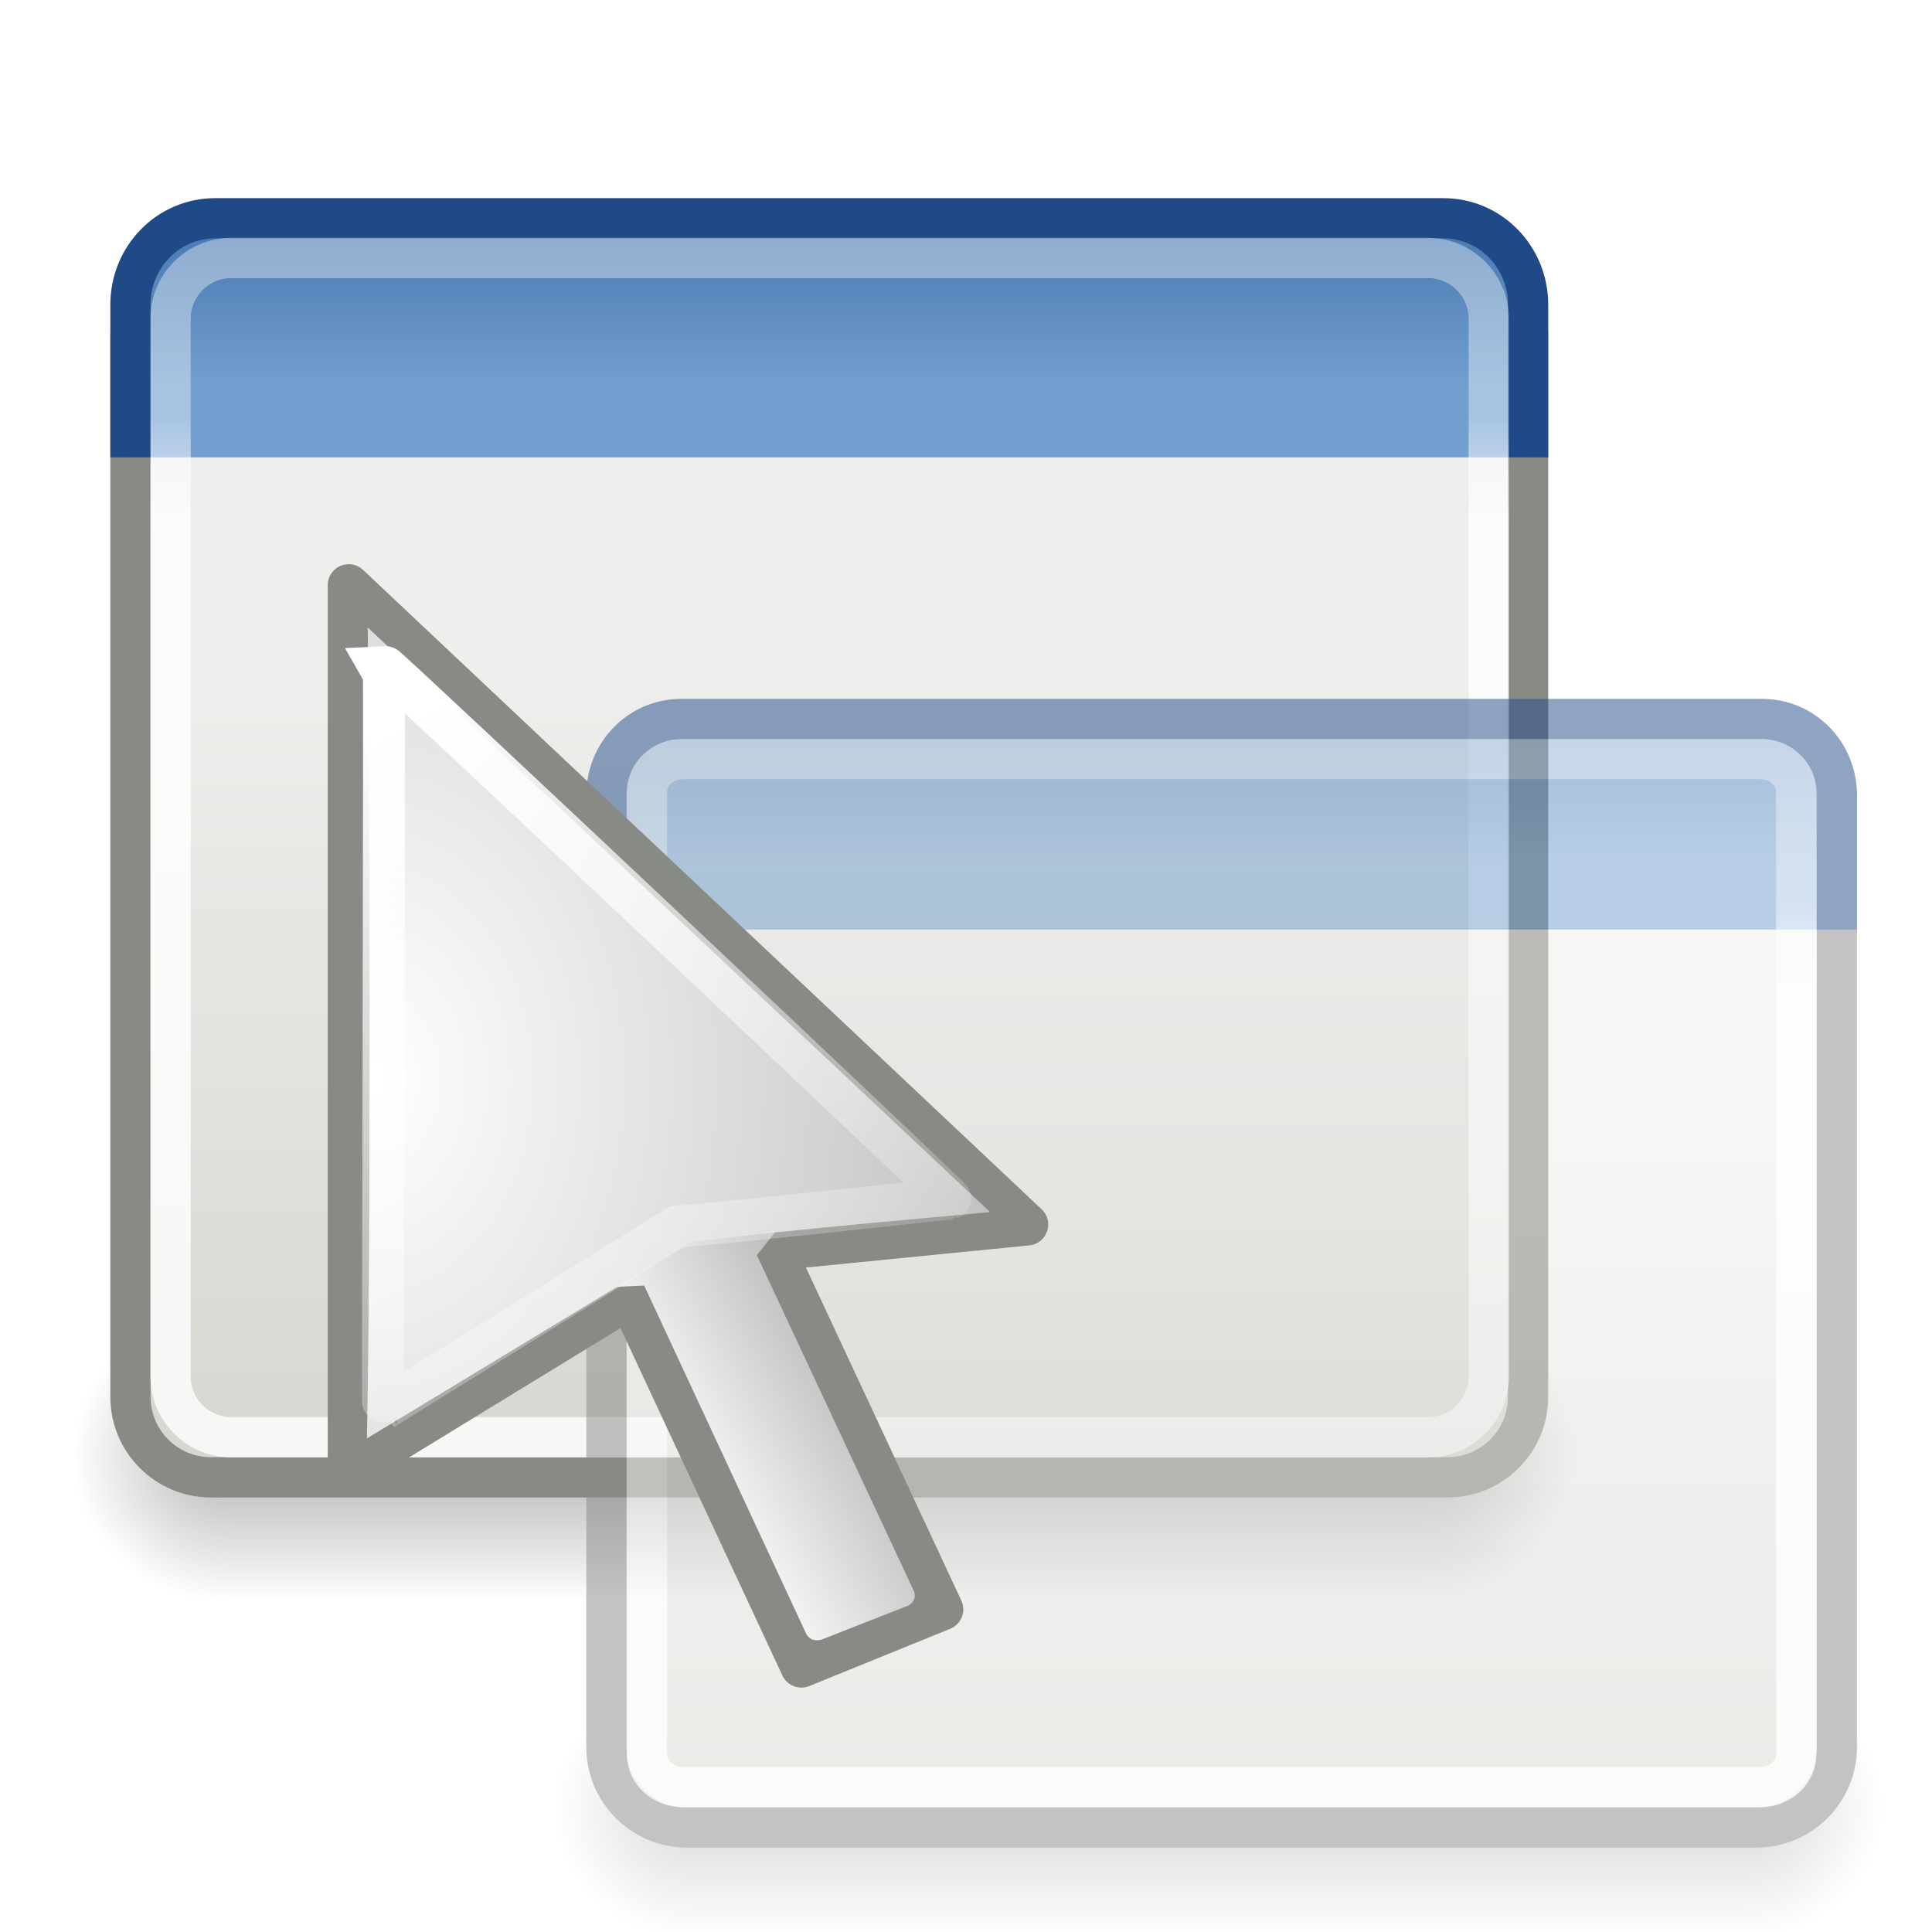
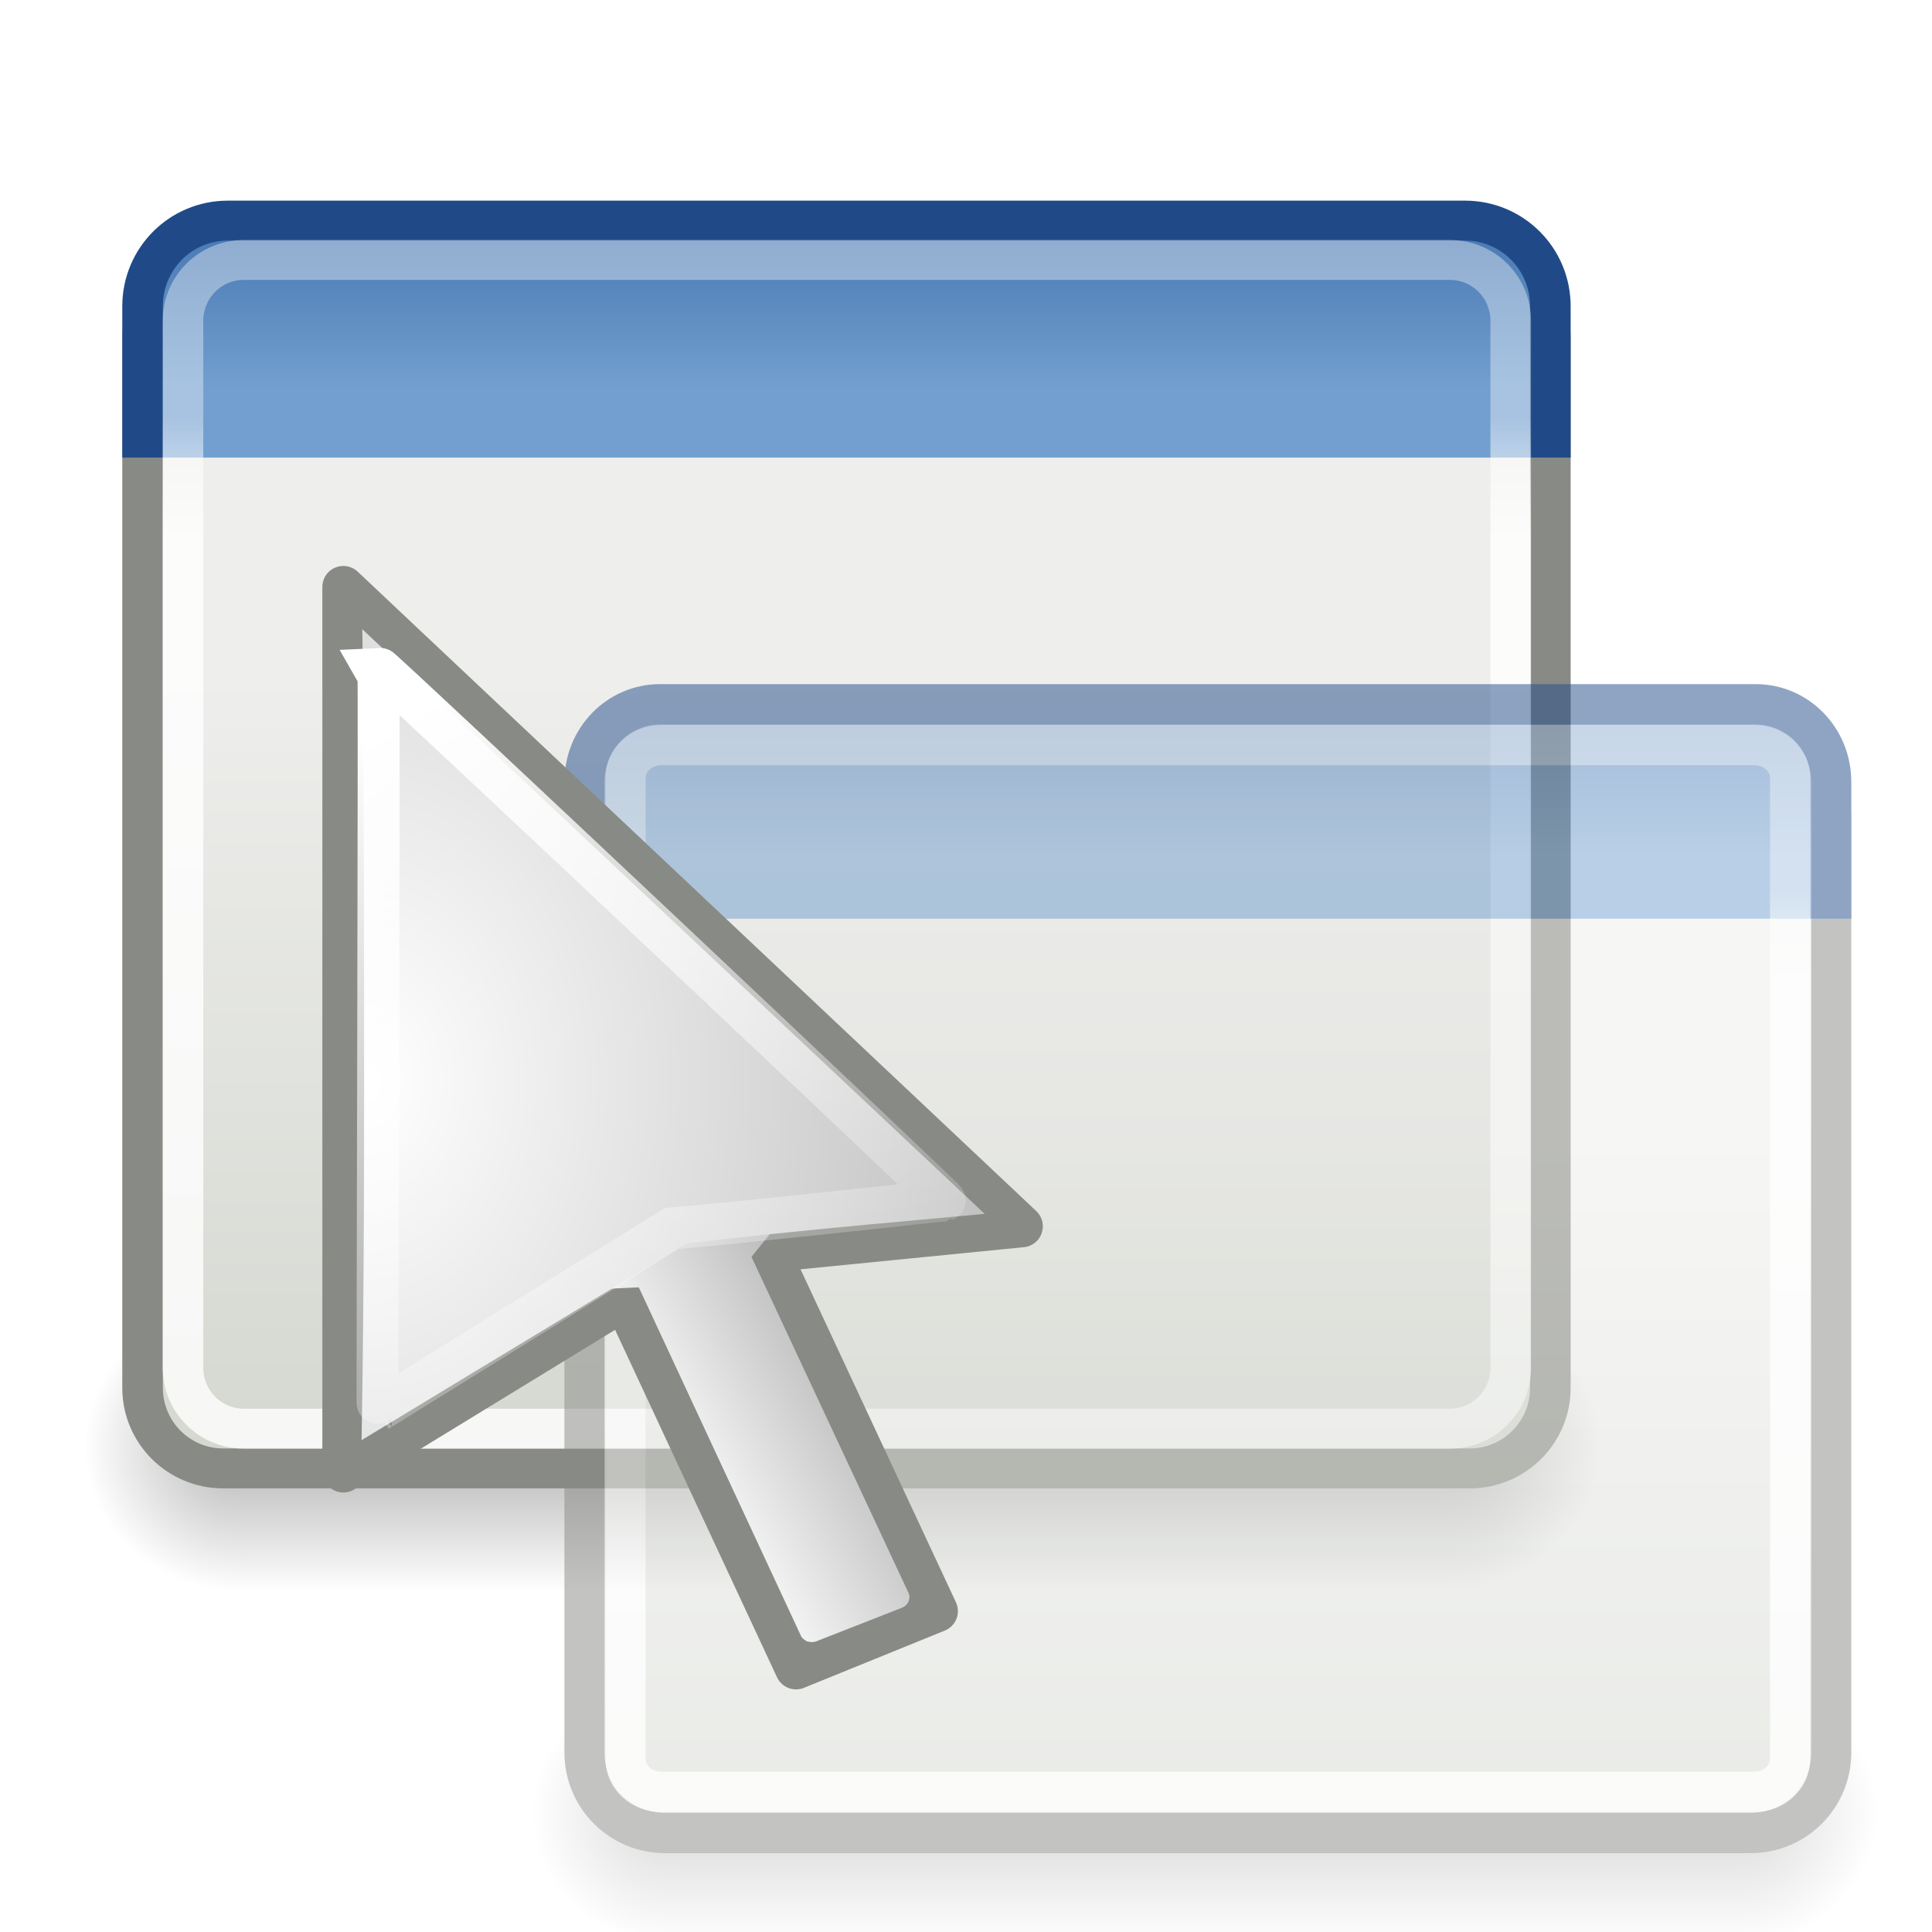
<svg xmlns="http://www.w3.org/2000/svg" xmlns:xlink="http://www.w3.org/1999/xlink" width="48px" height="48px" id="svg11300">
  <defs id="defs3">
    <linearGradient id="linearGradient47870">
      <stop id="stop47872" offset="0" style="stop-color:#000000;stop-opacity:0" />
      <stop id="stop47878" offset="0.5" style="stop-color:#000000;stop-opacity:1" />
      <stop id="stop47874" offset="1" style="stop-color:#000000;stop-opacity:0" />
    </linearGradient>
    <linearGradient id="linearGradient51765">
      <stop id="stop51767" offset="0" style="stop-color:#000000;stop-opacity:1" />
      <stop id="stop51769" offset="1" style="stop-color:#000000;stop-opacity:0" />
    </linearGradient>
    <linearGradient id="linearGradient2781">
      <stop id="stop2783" offset="0" style="stop-color:#d3d7cf;stop-opacity:1" />
      <stop id="stop2785" offset="1" style="stop-color:#eeeeec;stop-opacity:1" />
    </linearGradient>
    <linearGradient id="linearGradient3674">
      <stop id="stop3676" offset="0" style="stop-color:#3465a4;stop-opacity:1" />
      <stop id="stop3678" offset="1" style="stop-color:#729fcf;stop-opacity:1;" />
    </linearGradient>
    <linearGradient id="linearGradient3690">
      <stop id="stop3692" offset="0" style="stop-color:white;stop-opacity:1;" />
      <stop id="stop3694" offset="1" style="stop-color:white;stop-opacity:0.469" />
    </linearGradient>
    <linearGradient xlink:href="#linearGradient47870" id="linearGradient2282" gradientUnits="userSpaceOnUse" gradientTransform="matrix(0.9788196,0,0,0.7154223,-8.500802,52.11272)" x1="32.085" y1="-14.402" x2="32.085" y2="-5.563" />
    <radialGradient xlink:href="#linearGradient51765" id="radialGradient2284" gradientUnits="userSpaceOnUse" gradientTransform="matrix(1.957639,-8.146468e-7,6.6614241e-7,1.456579,-59.01756,62.73807)" cx="51.438" cy="-12.203" fx="51.438" fy="-12.203" r="2.172" />
    <radialGradient xlink:href="#linearGradient51765" id="radialGradient2286" gradientUnits="userSpaceOnUse" gradientTransform="matrix(-1.957639,-9.2540676e-8,-1.2888861e-7,1.456579,110.0178,62.73803)" cx="51.438" cy="-12.203" fx="51.438" fy="-12.203" r="2.172" />
-     <linearGradient xlink:href="#linearGradient3690" id="linearGradient2289" gradientUnits="userSpaceOnUse" gradientTransform="matrix(1.260542,0,0,1.205855,-7.473393,-4.945944)" x1="9.5" y1="16.264" x2="9.5" y2="13.409" />
-     <linearGradient xlink:href="#linearGradient3674" id="linearGradient2292" gradientUnits="userSpaceOnUse" gradientTransform="matrix(1.244631,0,0,1.270795,-7.074154,-5.301762)" x1="23.069" y1="6.799" x2="23.069" y2="12.403" />
-     <linearGradient xlink:href="#linearGradient2781" id="linearGradient2295" gradientUnits="userSpaceOnUse" gradientTransform="matrix(1.244631,0,0,1.176776,-7.074154,-3.982654)" x1="24.926" y1="40" x2="24.926" y2="19.539" />
    <linearGradient id="linearGradient124">
      <stop id="stop125" offset="0" style="stop-color:#ffffff;stop-opacity:1;" />
      <stop id="stop126" offset="1" style="stop-color:silver;stop-opacity:1;" />
    </linearGradient>
    <linearGradient id="linearGradient10554">
      <stop id="stop10556" offset="0" style="stop-color:white;stop-opacity:1;" />
      <stop id="stop10558" offset="1" style="stop-color:white;stop-opacity:0;" />
    </linearGradient>
    <linearGradient xlink:href="#linearGradient47870" id="linearGradient2386" gradientUnits="userSpaceOnUse" gradientTransform="matrix(0.9788196,0,0,0.7154223,-8.500802,52.11272)" x1="32.085" y1="-14.402" x2="32.085" y2="-5.563" />
    <radialGradient xlink:href="#linearGradient51765" id="radialGradient2388" gradientUnits="userSpaceOnUse" gradientTransform="matrix(1.957639,-8.146468e-7,6.6614241e-7,1.456579,-59.01756,62.73807)" cx="51.438" cy="-12.203" fx="51.438" fy="-12.203" r="2.172" />
    <radialGradient xlink:href="#linearGradient51765" id="radialGradient2390" gradientUnits="userSpaceOnUse" gradientTransform="matrix(-1.957639,-9.2540676e-8,-1.2888861e-7,1.456579,110.0178,62.73803)" cx="51.438" cy="-12.203" fx="51.438" fy="-12.203" r="2.172" />
    <linearGradient xlink:href="#linearGradient3690" id="linearGradient2399" gradientUnits="userSpaceOnUse" gradientTransform="matrix(0.921095,0,0,0.8807364,7.34492,10.39704)" x1="9.5" y1="16.264" x2="9.5" y2="13.409" />
    <linearGradient xlink:href="#linearGradient3674" id="linearGradient2402" gradientUnits="userSpaceOnUse" gradientTransform="matrix(0.9263595,0,0,0.9458331,7.214381,9.729892)" x1="23.069" y1="6.799" x2="23.069" y2="12.403" />
    <linearGradient xlink:href="#linearGradient2781" id="linearGradient2405" gradientUnits="userSpaceOnUse" gradientTransform="matrix(0.9263595,0,0,0.8758567,7.214381,10.71168)" x1="24.926" y1="40" x2="24.926" y2="19.539" />
    <linearGradient xlink:href="#linearGradient124" id="linearGradient4372" gradientUnits="userSpaceOnUse" gradientTransform="matrix(1.401905,3.238186,-0.8095466,0.3504761,-482.9134,-745.3812)" x1="253.757" y1="-129.528" x2="252.004" y2="-135.474" />
    <radialGradient xlink:href="#linearGradient124" id="radialGradient4374" gradientUnits="userSpaceOnUse" gradientTransform="matrix(1.279254,0,0,1.707325,-321.7155,-587.1524)" cx="307.751" cy="361.478" fx="307.751" fy="361.478" r="12.51" />
    <linearGradient xlink:href="#linearGradient10554" id="linearGradient4376" gradientUnits="userSpaceOnUse" gradientTransform="matrix(1.534768,0,0,1.423082,-296.7274,-584.343)" x1="240.906" y1="425.182" x2="248.287" y2="437.966" />
    <linearGradient xlink:href="#linearGradient3690" id="linearGradient4379" gradientUnits="userSpaceOnUse" gradientTransform="matrix(1.056426,0,0,1.010315,-5.798162,-3.189088)" x1="9.5" y1="16.264" x2="9.5" y2="13.409" />
    <linearGradient xlink:href="#linearGradient3674" id="linearGradient4382" gradientUnits="userSpaceOnUse" gradientTransform="matrix(1.05224,0,0,1.07436,-5.703348,-3.709351)" x1="23.069" y1="6.799" x2="23.069" y2="12.403" />
    <linearGradient xlink:href="#linearGradient2781" id="linearGradient4385" gradientUnits="userSpaceOnUse" gradientTransform="matrix(1.05224,0,0,0.9948745,-5.703348,-2.594147)" x1="24.926" y1="40" x2="24.926" y2="19.539" />
  </defs>
  <g id="layer1">
-     <g id="g4391">
+     <g id="g4391" transform="matrix(1.007258,0,0,0.9910418,0.277633,0.1065921)">
      <g id="g54724" transform="matrix(0.9166137,0,0,1.151332,-2.853245,-15.61021)">
        <rect id="rect46899" style="opacity:0.3;fill:url(#linearGradient2282);fill-opacity:1;fill-rule:evenodd;stroke:none;stroke-width:1.024;stroke-linecap:butt;stroke-linejoin:miter;stroke-miterlimit:4;stroke-dasharray:none;stroke-dashoffset:0;stroke-opacity:1" y="41.809" x="9.322" height="6.323" width="32.357" />
-         <path id="path48849" style="opacity:0.3;fill:url(#radialGradient2284);fill-opacity:1;fill-rule:evenodd;stroke:none;stroke-width:1.024;stroke-linecap:butt;stroke-linejoin:miter;stroke-miterlimit:4;stroke-dasharray:none;stroke-dashoffset:0;stroke-opacity:1" d="M 41.678,41.8 L 41.678,48.127 C 44.022,48.103 45.93,46.705 45.93,44.974 C 45.93,43.243 44.022,41.824 41.678,41.8 z " />
-         <path id="path52742" style="opacity:0.3;fill:url(#radialGradient2286);fill-opacity:1;fill-rule:evenodd;stroke:none;stroke-width:1.024;stroke-linecap:butt;stroke-linejoin:miter;stroke-miterlimit:4;stroke-dasharray:none;stroke-dashoffset:0;stroke-opacity:1" d="M 9.322,41.8 L 9.322,48.127 C 6.978,48.103 5.07,46.705 5.07,44.974 C 5.07,43.243 6.978,41.824 9.322,41.8 z " />
+         <path id="path48849" style="opacity:0.3;fill:url(#radialGradient2284);fill-opacity:1;fill-rule:evenodd;stroke:none;stroke-width:1.024;stroke-linecap:butt;stroke-linejoin:miter;stroke-miterlimit:4;stroke-dasharray:none;stroke-dashoffset:0;stroke-opacity:1" d="M 41.678,41.8 L 41.678,48.127 C 44.022,48.103 45.93,46.705 45.93,44.974 C 45.93,43.243 44.022,41.824 41.678,41.8 z" />
+         <path id="path52742" style="opacity:0.3;fill:url(#radialGradient2286);fill-opacity:1;fill-rule:evenodd;stroke:none;stroke-width:1.024;stroke-linecap:butt;stroke-linejoin:miter;stroke-miterlimit:4;stroke-dasharray:none;stroke-dashoffset:0;stroke-opacity:1" d="M 9.322,41.8 L 9.322,48.127 C 6.978,48.103 5.07,46.705 5.07,44.974 C 5.07,43.243 6.978,41.824 9.322,41.8 z" />
      </g>
-       <rect ry="2" rx="2" y="6.36" x="3.241" height="30.344" width="34.724" id="rect1915" style="fill:url(#linearGradient4385);fill-opacity:1;stroke:#888a85;stroke-width:1;stroke-miterlimit:4;stroke-dasharray:none;stroke-opacity:1" />
-       <path id="path1917" d="M 3.241,11.364 L 3.241,7.571 C 3.241,6.381 4.179,5.423 5.345,5.423 L 35.86,5.423 C 37.026,5.423 37.965,6.381 37.965,7.571 L 37.965,11.364" style="fill:url(#linearGradient4382);fill-opacity:1;stroke:#204a87;stroke-width:1;stroke-miterlimit:4;stroke-opacity:1" />
-       <rect ry="1.511" rx="1.511" y="6.409" x="4.238" height="29.299" width="32.749" id="rect1919" style="opacity:0.8;fill:none;fill-opacity:1;stroke:url(#linearGradient4379);stroke-width:1;stroke-miterlimit:4;stroke-dasharray:none;stroke-opacity:1" />
+       <rect ry="2.018" rx="1.986" y="6.36" x="3.241" height="30.344" width="34.724" id="rect1915" style="fill:url(#linearGradient4385);fill-opacity:1;stroke:#888a85;stroke-width:1.001;stroke-miterlimit:4;stroke-dasharray:none;stroke-opacity:1" />
+       <path id="path1917" d="M 3.241,11.364 L 3.241,7.571 C 3.241,6.381 4.179,5.423 5.345,5.423 L 35.86,5.423 C 37.026,5.423 37.965,6.381 37.965,7.571 L 37.965,11.364" style="fill:url(#linearGradient4382);fill-opacity:1;stroke:#204a87;stroke-width:1.001;stroke-miterlimit:4;stroke-opacity:1" />
+       <rect ry="1.525" rx="1.5" y="6.409" x="4.238" height="29.299" width="32.749" id="rect1919" style="opacity:0.8;fill:none;fill-opacity:1;stroke:url(#linearGradient4379);stroke-width:1.001;stroke-miterlimit:4;stroke-dasharray:none;stroke-opacity:1" />
    </g>
-     <g id="g2411" style="opacity:0.5" transform="translate(-2.1445449e-2,9.4669956e-2)">
+     <g id="g2411" style="opacity:0.5" transform="matrix(1.013269,0,0,1.018282,-0.7672489,-0.596084)">
      <g transform="matrix(0.8069583,0,0,1.013597,9.723524,-0.7472582)" id="g2372">
        <rect width="32.357" height="6.323" x="9.322" y="41.809" style="opacity:0.3;fill:url(#linearGradient2386);fill-opacity:1;fill-rule:evenodd;stroke:none;stroke-width:1.024;stroke-linecap:butt;stroke-linejoin:miter;stroke-miterlimit:4;stroke-dasharray:none;stroke-dashoffset:0;stroke-opacity:1" id="rect2374" />
-         <path d="M 41.678,41.8 L 41.678,48.127 C 44.022,48.103 45.93,46.705 45.93,44.974 C 45.93,43.243 44.022,41.824 41.678,41.8 z " style="opacity:0.3;fill:url(#radialGradient2388);fill-opacity:1;fill-rule:evenodd;stroke:none;stroke-width:1.024;stroke-linecap:butt;stroke-linejoin:miter;stroke-miterlimit:4;stroke-dasharray:none;stroke-dashoffset:0;stroke-opacity:1" id="path2376" />
-         <path d="M 9.322,41.8 L 9.322,48.127 C 6.978,48.103 5.07,46.705 5.07,44.974 C 5.07,43.243 6.978,41.824 9.322,41.8 z " style="opacity:0.3;fill:url(#radialGradient2390);fill-opacity:1;fill-rule:evenodd;stroke:none;stroke-width:1.024;stroke-linecap:butt;stroke-linejoin:miter;stroke-miterlimit:4;stroke-dasharray:none;stroke-dashoffset:0;stroke-opacity:1" id="path2378" />
+         <path d="M 41.678,41.8 L 41.678,48.127 C 44.022,48.103 45.93,46.705 45.93,44.974 C 45.93,43.243 44.022,41.824 41.678,41.8 z" style="opacity:0.3;fill:url(#radialGradient2388);fill-opacity:1;fill-rule:evenodd;stroke:none;stroke-width:1.024;stroke-linecap:butt;stroke-linejoin:miter;stroke-miterlimit:4;stroke-dasharray:none;stroke-dashoffset:0;stroke-opacity:1" id="path2376" />
+         <path d="M 9.322,41.8 L 9.322,48.127 C 6.978,48.103 5.07,46.705 5.07,44.974 C 5.07,43.243 6.978,41.824 9.322,41.8 z" style="opacity:0.3;fill:url(#radialGradient2390);fill-opacity:1;fill-rule:evenodd;stroke:none;stroke-width:1.024;stroke-linecap:butt;stroke-linejoin:miter;stroke-miterlimit:4;stroke-dasharray:none;stroke-dashoffset:0;stroke-opacity:1" id="path2378" />
      </g>
-       <rect style="fill:url(#linearGradient2405);fill-opacity:1;stroke:#888a85;stroke-width:1;stroke-miterlimit:4;stroke-dasharray:none;stroke-opacity:1" id="rect2380" width="30.57" height="26.714" x="15.088" y="18.594" rx="2" ry="2" />
-       <path style="fill:url(#linearGradient2402);fill-opacity:1;stroke:#204a87;stroke-width:1;stroke-miterlimit:4;stroke-opacity:1" d="M 15.088,23 L 15.088,19.661 C 15.088,18.613 15.915,17.769 16.941,17.769 L 43.806,17.769 C 44.832,17.769 45.658,18.613 45.658,19.661 L 45.658,23" id="path2382" />
-       <rect style="opacity:0.8;fill:none;fill-opacity:1;stroke:url(#linearGradient2399);stroke-width:1;stroke-miterlimit:4;stroke-dasharray:none;stroke-opacity:1" id="rect2384" width="28.554" height="25.541" x="16.095" y="18.764" rx="0.892" ry="0.815" />
+       <rect style="fill:url(#linearGradient2405);fill-opacity:1;stroke:#888a85;stroke-width:0.984;stroke-miterlimit:4;stroke-dasharray:none;stroke-opacity:1" id="rect2380" width="30.57" height="26.714" x="15.088" y="18.594" rx="1.974" ry="1.964" />
+       <path style="fill:url(#linearGradient2402);fill-opacity:1;stroke:#204a87;stroke-width:0.984;stroke-miterlimit:4;stroke-opacity:1" d="M 15.088,23 L 15.088,19.661 C 15.088,18.613 15.915,17.769 16.941,17.769 L 43.806,17.769 C 44.832,17.769 45.658,18.613 45.658,19.661 L 45.658,23" id="path2382" />
+       <rect style="opacity:0.8;fill:none;fill-opacity:1;stroke:url(#linearGradient2399);stroke-width:0.984;stroke-miterlimit:4;stroke-dasharray:none;stroke-opacity:1" id="rect2384" width="28.554" height="25.541" x="16.095" y="18.764" rx="0.881" ry="0.8" />
    </g>
-     <g id="g4366" transform="translate(-62.73759,-3.199748)">
-       <path style="fill:none;fill-opacity:1;fill-rule:evenodd;stroke:#888a85;stroke-width:1.042;stroke-linecap:round;stroke-linejoin:round;stroke-miterlimit:4;stroke-dasharray:none;stroke-dashoffset:0;stroke-opacity:1" d="M 71.401,17.738 L 71.401,39.715 L 78.379,35.446 L 82.648,44.607 L 86.149,43.184 L 81.977,34.245 L 88.259,33.623 L 71.401,17.738 z " id="rect16" />
-       <path transform="matrix(0.8698963,0,0,0.8065934,98.36912,14.06711)" d="M -22.344,19.125 L -24.75,20.125 C -24.913,20.189 -25.005,20.361 -24.969,20.531 L -24.188,25.906 C -24.153,26.069 -24.01,26.185 -23.844,26.188 L -22.562,26.125 L -17.938,36.844 C -17.929,36.866 -17.919,36.886 -17.906,36.906 C -17.813,37.033 -17.648,37.084 -17.5,37.031 L -15.062,36 C -14.967,35.964 -14.892,35.888 -14.856,35.792 C -14.82,35.697 -14.827,35.59 -14.875,35.5 L -19.344,25.188 L -18.625,24.219 C -18.525,24.09 -18.525,23.91 -18.625,23.781 L -21.938,19.25 C -21.947,19.239 -21.958,19.229 -21.969,19.219 C -22.064,19.117 -22.211,19.08 -22.344,19.125 L -22.344,19.125 z " id="path2887" style="fill:url(#linearGradient4372);fill-opacity:1;fill-rule:evenodd;stroke:none;stroke-width:1.25;stroke-linecap:round;stroke-linejoin:round;stroke-miterlimit:4;stroke-dashoffset:0;stroke-opacity:1" />
-       <path id="path2891" d="M 71.871,18.787 C 71.89,18.813 71.981,32.436 71.854,38.936 L 79.911,34.056 C 82.186,33.758 87.305,33.323 87.336,33.314 L 71.871,18.787 z " style="fill:url(#radialGradient4374);fill-opacity:1;fill-rule:evenodd;stroke:none;stroke-width:1.25;stroke-linecap:round;stroke-linejoin:round;stroke-miterlimit:4;stroke-dashoffset:0;stroke-opacity:1" />
-       <path id="path2895" d="M 72.272,19.738 C 72.299,19.775 72.24,38.224 72.253,38.212 L 79.558,33.677 C 81.778,33.486 86.33,32.972 86.342,32.979 C 86.381,32.964 72.339,19.732 72.272,19.738 z " style="fill:none;fill-opacity:1;fill-rule:evenodd;stroke:url(#linearGradient4376);stroke-width:1.042;stroke-linecap:butt;stroke-linejoin:miter;stroke-miterlimit:4;stroke-dashoffset:0;stroke-opacity:1" />
+     <g id="g4366" transform="translate(-62.87126,-3.155553)">
+       <path style="fill:none;fill-opacity:1;fill-rule:evenodd;stroke:#888a85;stroke-width:1.042;stroke-linecap:round;stroke-linejoin:round;stroke-miterlimit:4;stroke-dasharray:none;stroke-dashoffset:0;stroke-opacity:1" d="M 71.401,17.738 L 71.401,39.715 L 78.379,35.446 L 82.648,44.607 L 86.149,43.184 L 81.977,34.245 L 88.259,33.623 L 71.401,17.738 z" id="rect16" />
+       <path transform="matrix(0.8698963,0,0,0.8065934,98.36912,14.06711)" d="M -22.344,19.125 L -24.75,20.125 C -24.913,20.189 -25.005,20.361 -24.969,20.531 L -24.188,25.906 C -24.153,26.069 -24.01,26.185 -23.844,26.188 L -22.562,26.125 L -17.938,36.844 C -17.929,36.866 -17.919,36.886 -17.906,36.906 C -17.813,37.033 -17.648,37.084 -17.5,37.031 L -15.062,36 C -14.967,35.964 -14.892,35.888 -14.856,35.792 C -14.82,35.697 -14.827,35.59 -14.875,35.5 L -19.344,25.188 L -18.625,24.219 C -18.525,24.09 -18.525,23.91 -18.625,23.781 L -21.938,19.25 C -21.947,19.239 -21.958,19.229 -21.969,19.219 C -22.064,19.117 -22.211,19.08 -22.344,19.125 L -22.344,19.125 z" id="path2887" style="fill:url(#linearGradient4372);fill-opacity:1;fill-rule:evenodd;stroke:none;stroke-width:1.25;stroke-linecap:round;stroke-linejoin:round;stroke-miterlimit:4;stroke-dashoffset:0;stroke-opacity:1" />
+       <path id="path2891" d="M 71.871,18.787 C 71.89,18.813 71.981,32.436 71.854,38.936 L 79.911,34.056 C 82.186,33.758 87.305,33.323 87.336,33.314 L 71.871,18.787 z" style="fill:url(#radialGradient4374);fill-opacity:1;fill-rule:evenodd;stroke:none;stroke-width:1.25;stroke-linecap:round;stroke-linejoin:round;stroke-miterlimit:4;stroke-dashoffset:0;stroke-opacity:1" />
+       <path id="path2895" d="M 72.272,19.738 C 72.299,19.775 72.24,38.224 72.253,38.212 L 79.558,33.677 C 81.778,33.486 86.33,32.972 86.342,32.979 C 86.381,32.964 72.339,19.732 72.272,19.738 z" style="fill:none;fill-opacity:1;fill-rule:evenodd;stroke:url(#linearGradient4376);stroke-width:1.042;stroke-linecap:butt;stroke-linejoin:miter;stroke-miterlimit:4;stroke-dashoffset:0;stroke-opacity:1" />
    </g>
  </g>
</svg>
